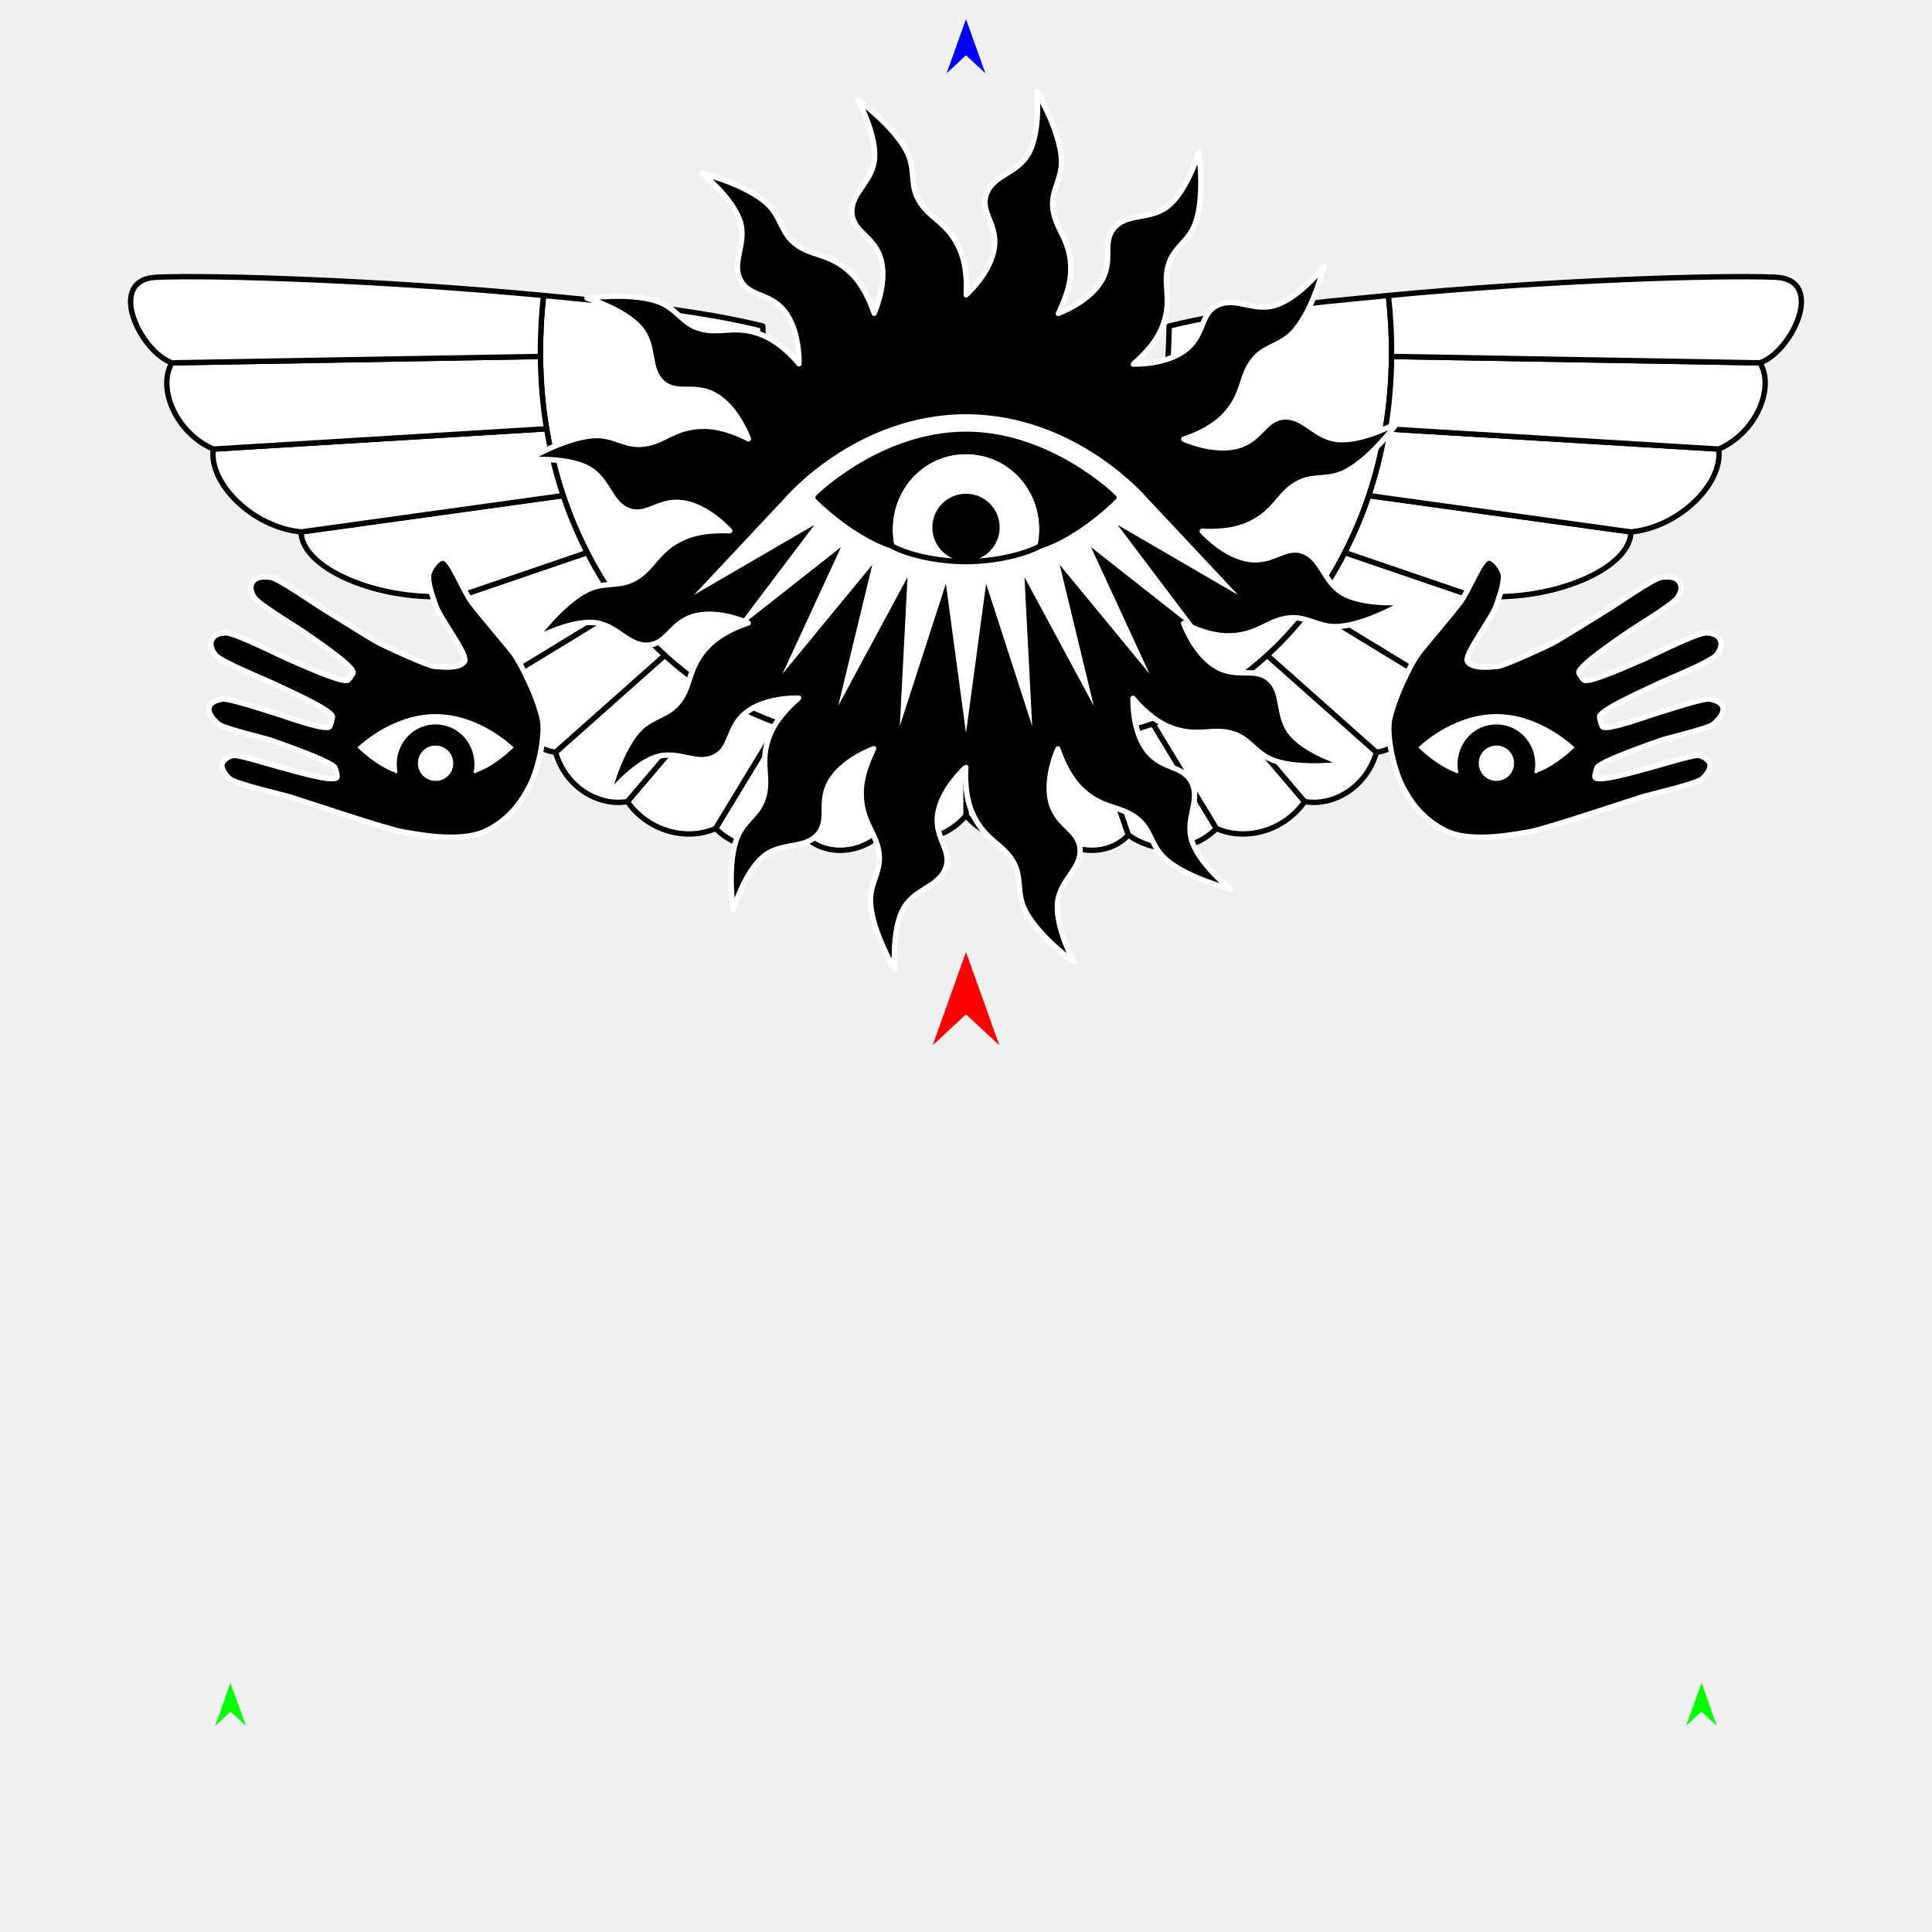
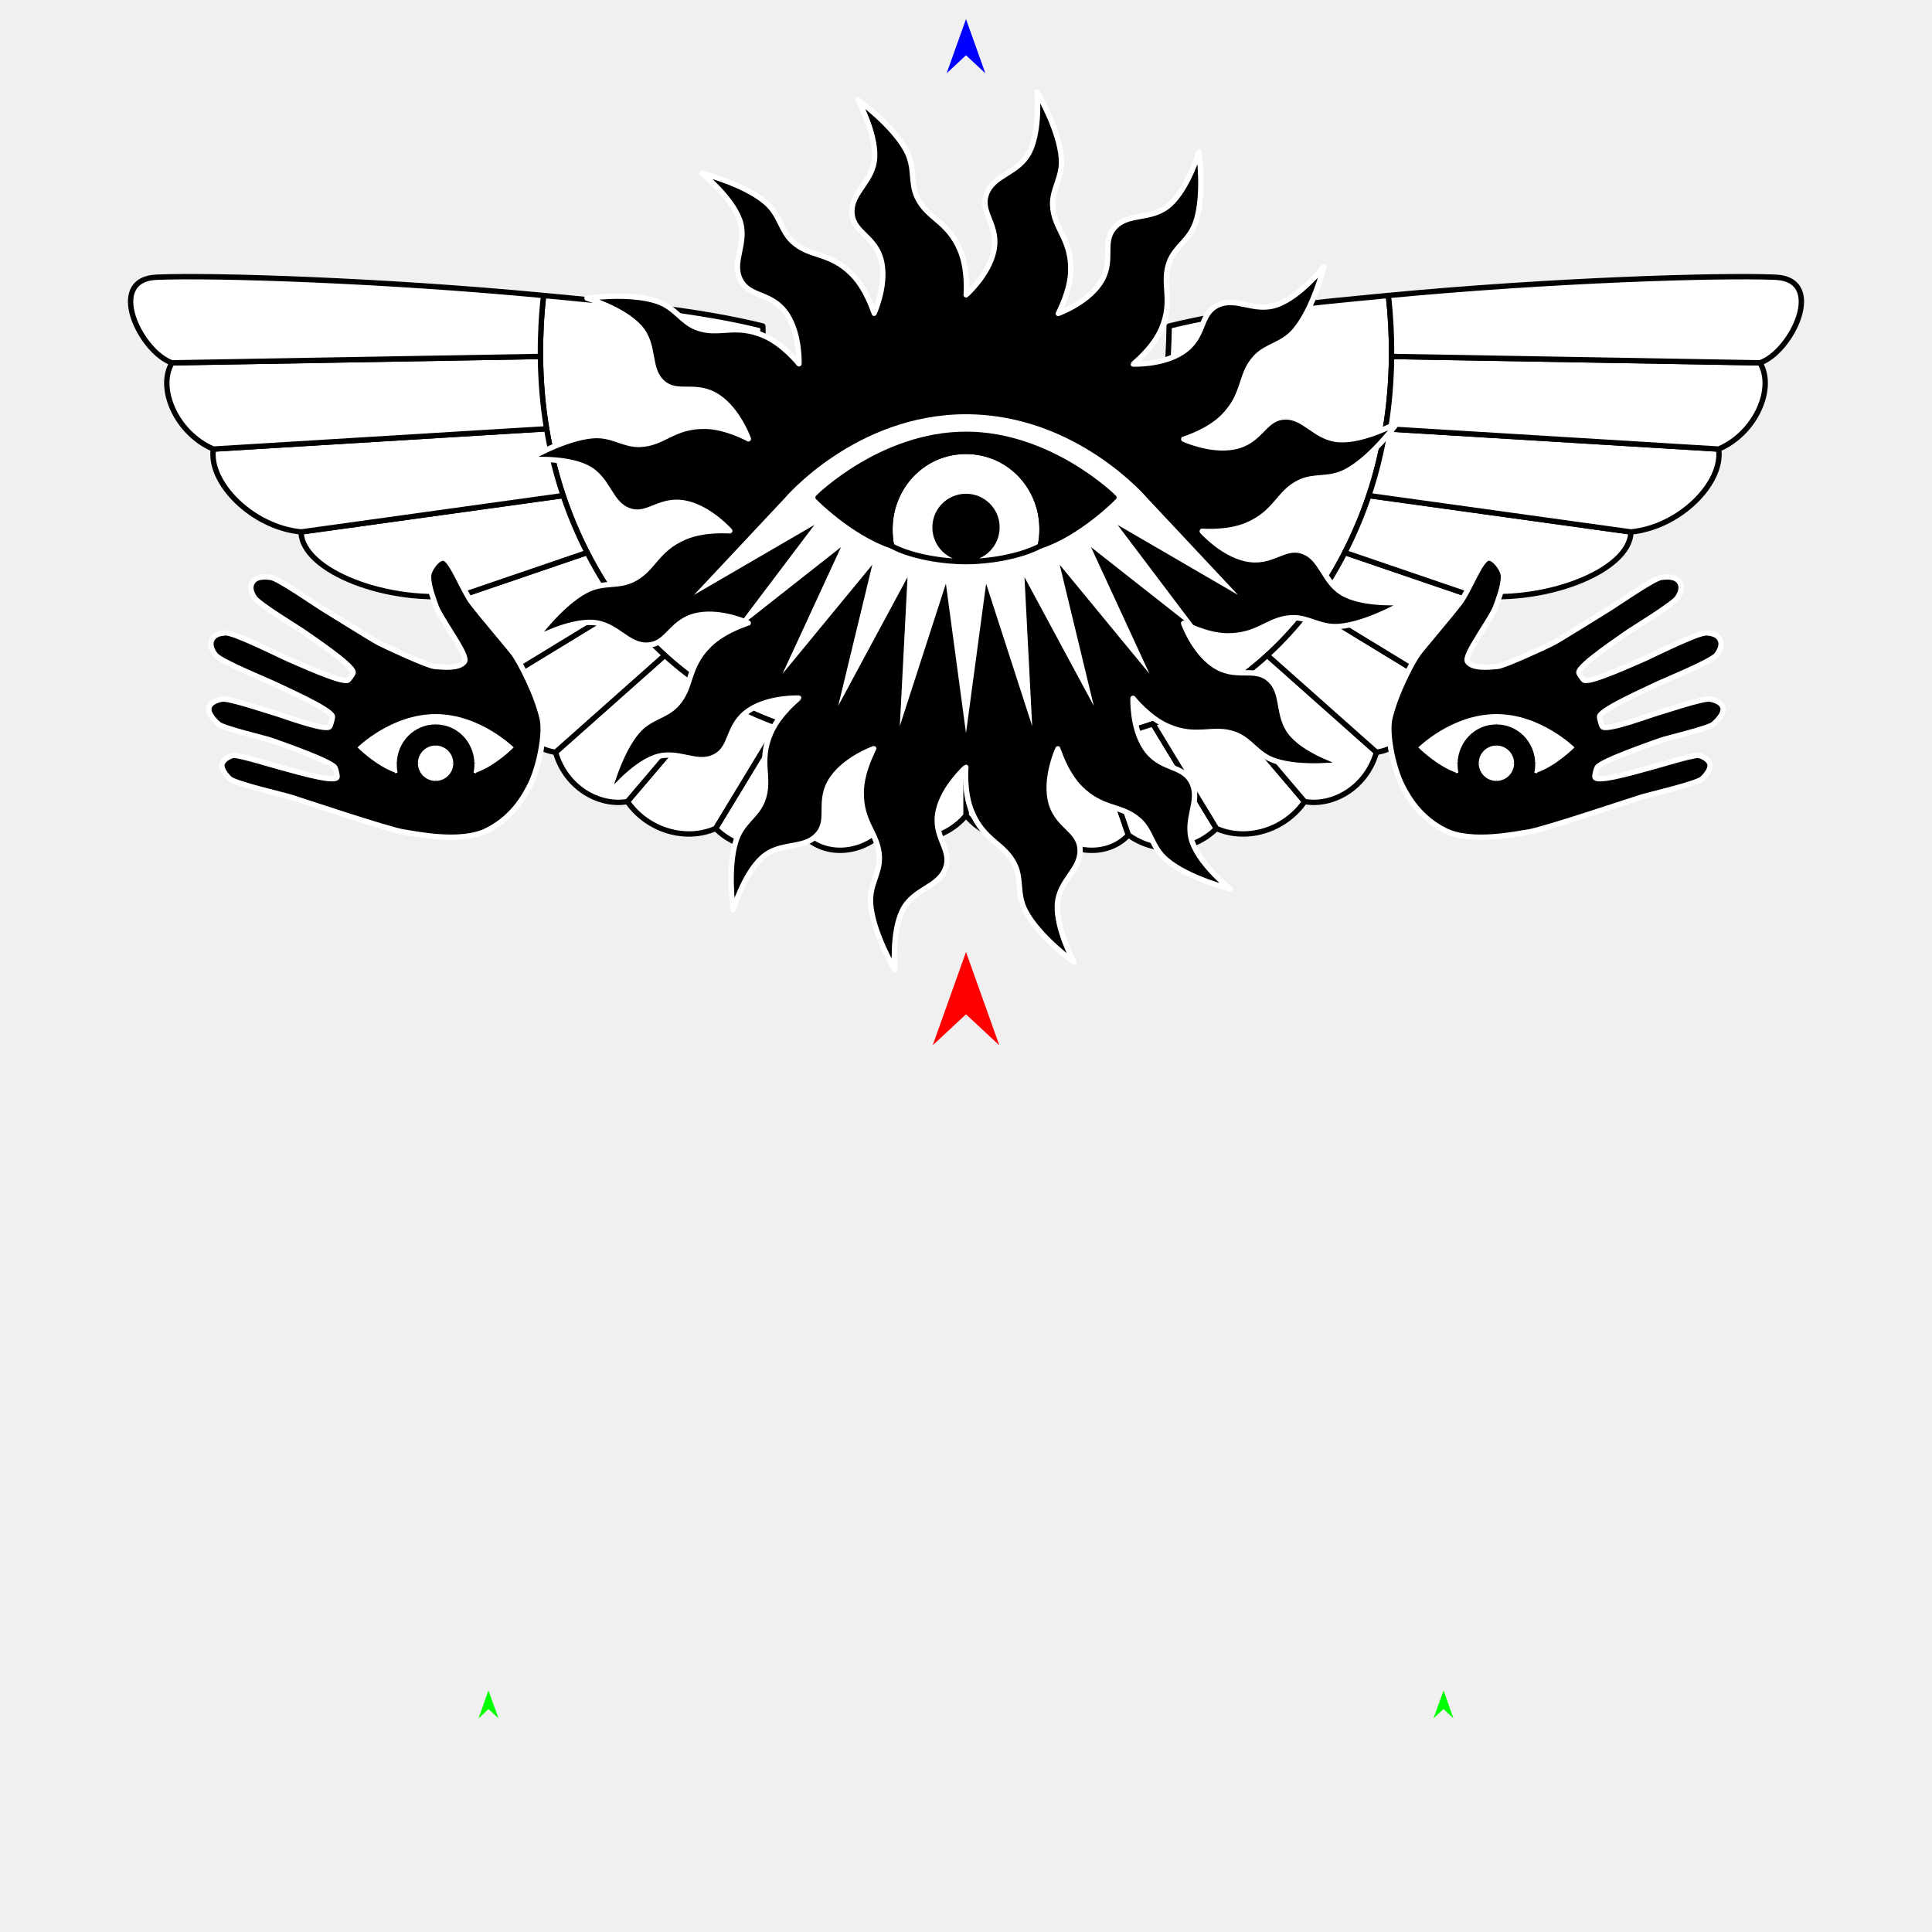
<svg xmlns="http://www.w3.org/2000/svg" version="1.1" id="Frame_0" width="720px" height="720px">
  <g id="angel">
    <g id="angel_lovers_2">
      <path id="S12" fill="#ffffff" fill-rule="evenodd" stroke="#000000" stroke-width="2" stroke-linecap="round" stroke-linejoin="round" d="M 517.420 110.118 C 487.939 112.914 459.335 115.620 435.717 121.510 C 434.900 177.939 416.433 234.536 360.000 234.065 C 360.000 234.069 360.000 275.681 360.000 275.685 C 360.002 275.685 376.110 277.321 383.996 277.300 C 392.212 277.279 400.320 276.593 408.138 275.267 C 415.537 274.013 422.758 272.145 429.659 269.733 C 437.591 266.961 445.272 263.330 452.409 259.016 C 459.721 254.598 466.253 249.694 472.267 244.207 C 478.147 238.843 483.605 232.812 488.512 226.282 C 493.212 220.029 497.475 213.174 501.179 205.916 C 504.740 198.940 507.671 191.958 510.123 184.691 C 512.677 177.129 514.812 168.599 516.295 159.795 C 517.685 151.550 518.502 142.291 518.591 132.842 C 518.661 125.370 518.276 117.782 517.420 110.118 Z" />
      <path fill="none" stroke="#ffffff" stroke-width="1" stroke-linecap="butt" stroke-linejoin="round" d="M 360.000 275.685 C 360.002 275.685 376.110 277.321 383.996 277.300 " />
      <path id="S13" fill="#ffffff" fill-rule="evenodd" stroke="#000000" stroke-width="2" stroke-linecap="round" stroke-linejoin="round" d="M 383.996 277.300 C 385.988 287.861 387.979 298.422 389.971 308.982 C 381.120 315.863 367.289 312.814 360.000 303.883 C 360.000 303.883 360.000 275.688 360.000 275.685 C 360.002 275.685 376.110 277.321 383.996 277.300 Z" />
      <path fill="none" stroke="#ffffff" stroke-width="1" stroke-linecap="butt" stroke-linejoin="round" d="M 383.996 277.300 C 385.988 287.861 387.979 298.422 389.971 308.982 " />
      <path fill="none" stroke="#ffffff" stroke-width="1" stroke-linecap="butt" stroke-linejoin="round" d="M 408.138 275.267 C 400.320 276.593 392.212 277.279 383.996 277.300 " />
      <path id="S14" fill="#ffffff" fill-rule="evenodd" stroke="#000000" stroke-width="2" stroke-linecap="round" stroke-linejoin="round" d="M 383.996 277.300 C 385.988 287.861 387.979 298.422 389.971 308.982 C 397.714 318.233 412.434 319.871 420.526 311.178 C 416.397 299.208 412.268 287.238 408.138 275.267 C 400.320 276.593 392.212 277.279 383.996 277.300 Z" />
      <path fill="none" stroke="#ffffff" stroke-width="1" stroke-linecap="butt" stroke-linejoin="round" d="M 408.138 275.267 C 412.268 287.238 416.397 299.208 420.526 311.178 " />
      <path fill="none" stroke="#ffffff" stroke-width="1" stroke-linecap="butt" stroke-linejoin="round" d="M 429.659 269.733 C 422.758 272.145 415.537 274.013 408.138 275.267 " />
      <path id="S15" fill="#ffffff" fill-rule="evenodd" stroke="#000000" stroke-width="2" stroke-linecap="round" stroke-linejoin="round" d="M 408.138 275.267 C 412.268 287.238 416.397 299.208 420.526 311.178 C 431.039 318.702 444.758 317.368 453.327 308.757 C 445.438 295.749 437.548 282.741 429.659 269.733 C 422.758 272.145 415.537 274.013 408.138 275.267 Z" />
      <path fill="none" stroke="#ffffff" stroke-width="1" stroke-linecap="butt" stroke-linejoin="round" d="M 429.659 269.733 C 437.548 282.741 445.438 295.749 453.327 308.757 " />
      <path fill="none" stroke="#ffffff" stroke-width="1" stroke-linecap="butt" stroke-linejoin="round" d="M 452.409 259.016 C 445.272 263.330 437.591 266.961 429.659 269.733 " />
      <path id="S16" fill="#ffffff" fill-rule="evenodd" stroke="#000000" stroke-width="2" stroke-linecap="round" stroke-linejoin="round" d="M 429.659 269.733 C 437.548 282.741 445.438 295.749 453.327 308.757 C 464.341 313.613 478.590 309.633 486.186 298.727 C 474.927 285.490 463.668 272.253 452.409 259.016 C 445.272 263.330 437.591 266.961 429.659 269.733 Z" />
      <path fill="none" stroke="#ffffff" stroke-width="1" stroke-linecap="butt" stroke-linejoin="round" d="M 452.409 259.016 C 463.668 272.253 474.927 285.490 486.186 298.727 " />
      <path fill="none" stroke="#ffffff" stroke-width="1" stroke-linecap="butt" stroke-linejoin="round" d="M 472.267 244.207 C 466.253 249.694 459.721 254.598 452.409 259.016 " />
      <path id="S17" fill="#ffffff" fill-rule="evenodd" stroke="#000000" stroke-width="2" stroke-linecap="round" stroke-linejoin="round" d="M 452.409 259.016 C 463.668 272.253 474.927 285.490 486.186 298.727 C 496.588 300.571 509.115 293.726 512.965 280.350 C 499.399 268.302 485.833 256.255 472.267 244.207 C 466.253 249.694 459.721 254.598 452.409 259.016 Z" />
      <path fill="none" stroke="#ffffff" stroke-width="1" stroke-linecap="butt" stroke-linejoin="round" d="M 472.267 244.207 C 485.833 256.255 499.399 268.302 512.965 280.350 " />
      <path fill="none" stroke="#ffffff" stroke-width="1" stroke-linecap="butt" stroke-linejoin="round" d="M 488.512 226.282 C 483.605 232.812 478.147 238.843 472.267 244.207 " />
      <path id="S18" fill="#ffffff" fill-rule="evenodd" stroke="#000000" stroke-width="2" stroke-linecap="round" stroke-linejoin="round" d="M 472.267 244.207 C 485.833 256.255 499.399 268.302 512.965 280.350 C 523.950 278.861 534.323 266.057 532.797 253.292 C 518.035 244.289 503.274 235.285 488.512 226.282 C 483.605 232.812 478.147 238.843 472.267 244.207 Z" />
      <path fill="none" stroke="#ffffff" stroke-width="1" stroke-linecap="butt" stroke-linejoin="round" d="M 488.512 226.282 C 503.274 235.285 518.035 244.289 532.797 253.292 " />
      <path fill="none" stroke="#ffffff" stroke-width="1" stroke-linecap="butt" stroke-linejoin="round" d="M 501.179 205.916 C 497.475 213.174 493.212 220.029 488.512 226.282 " />
      <path id="S19" fill="#ffffff" fill-rule="evenodd" stroke="#000000" stroke-width="2" stroke-linecap="round" stroke-linejoin="round" d="M 488.512 226.282 C 503.274 235.285 518.035 244.289 532.797 253.292 C 543.547 247.640 550.689 233.368 547.295 221.661 C 531.923 216.413 516.551 211.164 501.179 205.916 C 497.475 213.174 493.212 220.029 488.512 226.282 Z" />
      <path fill="none" stroke="#ffffff" stroke-width="1" stroke-linecap="butt" stroke-linejoin="round" d="M 501.179 205.916 C 516.551 211.164 531.923 216.413 547.295 221.661 " />
      <path fill="none" stroke="#ffffff" stroke-width="1" stroke-linecap="butt" stroke-linejoin="round" d="M 510.123 184.691 C 507.671 191.958 504.740 198.940 501.179 205.916 " />
      <path id="S20" fill="#ffffff" fill-rule="evenodd" stroke="#000000" stroke-width="2" stroke-linecap="round" stroke-linejoin="round" d="M 501.179 205.916 C 516.551 211.164 531.923 216.413 547.295 221.661 C 574.907 225.542 607.627 212.884 607.782 198.238 C 575.229 193.722 542.676 189.207 510.123 184.691 C 507.671 191.958 504.740 198.940 501.179 205.916 Z" />
      <path fill="none" stroke="#ffffff" stroke-width="1" stroke-linecap="butt" stroke-linejoin="round" d="M 510.123 184.691 C 542.676 189.207 575.229 193.722 607.782 198.238 " />
      <path fill="none" stroke="#ffffff" stroke-width="1" stroke-linecap="butt" stroke-linejoin="round" d="M 516.295 159.795 C 514.812 168.599 512.677 177.129 510.123 184.691 " />
      <path id="S21" fill="#ffffff" fill-rule="evenodd" stroke="#000000" stroke-width="2" stroke-linecap="round" stroke-linejoin="round" d="M 510.123 184.691 C 542.676 189.207 575.229 193.722 607.782 198.238 C 626.070 196.462 642.342 179.888 640.484 167.359 C 599.087 164.837 557.691 162.316 516.295 159.795 C 514.812 168.599 512.677 177.129 510.123 184.691 Z" />
      <path fill="none" stroke="#ffffff" stroke-width="1" stroke-linecap="butt" stroke-linejoin="round" d="M 516.295 159.795 C 557.691 162.316 599.087 164.837 640.484 167.359 " />
      <path fill="none" stroke="#ffffff" stroke-width="1" stroke-linecap="butt" stroke-linejoin="round" d="M 518.591 132.842 C 518.502 142.291 517.685 151.550 516.295 159.795 " />
      <path id="S22" fill="#ffffff" fill-rule="evenodd" stroke="#000000" stroke-width="2" stroke-linecap="round" stroke-linejoin="round" d="M 516.295 159.795 C 557.691 162.316 599.087 164.837 640.484 167.359 C 654.436 161.384 661.524 144.548 655.904 135.219 C 610.133 134.427 564.362 133.634 518.591 132.842 C 518.502 142.291 517.685 151.550 516.295 159.795 Z" />
      <path fill="none" stroke="#ffffff" stroke-width="1" stroke-linecap="butt" stroke-linejoin="round" d="M 518.591 132.842 C 564.362 133.634 610.133 134.427 655.904 135.219 " />
      <path fill="none" stroke="#ffffff" stroke-width="1" stroke-linecap="butt" stroke-linejoin="round" d="M 517.420 110.118 C 518.276 117.782 518.661 125.370 518.591 132.842 " />
      <path id="S23" fill="#ffffff" fill-rule="evenodd" stroke="#000000" stroke-width="2" stroke-linecap="round" stroke-linejoin="round" d="M 518.591 132.842 C 564.362 133.634 610.133 134.427 655.904 135.219 C 667.759 131.097 680.713 104.113 661.612 103.310 C 640.277 102.415 577.434 104.427 517.420 110.118 C 518.276 117.782 518.661 125.370 518.591 132.842 Z" />
      <path id="S12_2" fill="#ffffff" fill-rule="evenodd" stroke="#000000" stroke-width="2" stroke-linecap="round" stroke-linejoin="round" d="M 202.580 110.118 C 232.061 112.914 260.665 115.620 284.283 121.510 C 285.100 177.939 303.567 234.536 360.000 234.065 C 360.000 234.069 360.000 255.242 360.000 275.685 C 351.821 276.797 343.890 277.321 336.004 277.300 C 327.788 277.279 319.680 276.593 311.862 275.267 C 304.463 274.013 297.242 272.145 290.341 269.733 C 282.409 266.961 274.728 263.330 267.591 259.016 C 260.279 254.598 253.747 249.694 247.733 244.207 C 241.853 238.843 236.395 232.812 231.488 226.282 C 226.788 220.029 222.525 213.174 218.821 205.916 C 215.260 198.940 212.329 191.958 209.877 184.691 C 207.323 177.129 205.188 168.599 203.705 159.795 C 202.315 151.550 201.498 142.291 201.409 132.842 C 201.339 125.370 201.724 117.782 202.580 110.118 Z" />
      <path fill="none" stroke="#ffffff" stroke-width="1" stroke-linecap="butt" stroke-linejoin="round" d="M 360.000 275.685 C 351.821 276.797 343.890 277.321 336.004 277.300 " />
      <path id="S13_2" fill="#ffffff" fill-rule="evenodd" stroke="#000000" stroke-width="2" stroke-linecap="round" stroke-linejoin="round" d="M 336.004 277.300 C 334.012 287.861 332.021 298.422 330.029 308.982 C 338.880 315.863 352.711 312.814 360.000 303.883 C 360.000 303.883 360.000 290.017 360.000 275.685 C 351.821 276.797 343.890 277.321 336.004 277.300 Z" />
      <path fill="none" stroke="#ffffff" stroke-width="1" stroke-linecap="butt" stroke-linejoin="round" d="M 336.004 277.300 C 334.012 287.861 332.021 298.422 330.029 308.982 " />
      <path fill="none" stroke="#ffffff" stroke-width="1" stroke-linecap="butt" stroke-linejoin="round" d="M 311.862 275.267 C 319.680 276.593 327.788 277.279 336.004 277.300 " />
      <path id="S14_2" fill="#ffffff" fill-rule="evenodd" stroke="#000000" stroke-width="2" stroke-linecap="round" stroke-linejoin="round" d="M 336.004 277.300 C 334.012 287.861 332.021 298.422 330.029 308.982 C 322.286 318.233 307.566 319.871 299.474 311.178 C 303.603 299.208 307.732 287.238 311.862 275.267 C 319.680 276.593 327.788 277.279 336.004 277.300 Z" />
      <path fill="none" stroke="#ffffff" stroke-width="1" stroke-linecap="butt" stroke-linejoin="round" d="M 311.862 275.267 C 307.732 287.238 303.603 299.208 299.474 311.178 " />
      <path fill="none" stroke="#ffffff" stroke-width="1" stroke-linecap="butt" stroke-linejoin="round" d="M 290.341 269.733 C 297.242 272.145 304.463 274.013 311.862 275.267 " />
      <path id="S15_2" fill="#ffffff" fill-rule="evenodd" stroke="#000000" stroke-width="2" stroke-linecap="round" stroke-linejoin="round" d="M 311.862 275.267 C 307.732 287.238 303.603 299.208 299.474 311.178 C 288.961 318.702 275.242 317.368 266.673 308.757 C 274.563 295.749 282.452 282.741 290.341 269.733 C 297.242 272.145 304.463 274.013 311.862 275.267 Z" />
      <path fill="none" stroke="#ffffff" stroke-width="1" stroke-linecap="butt" stroke-linejoin="round" d="M 290.341 269.733 C 282.452 282.741 274.563 295.749 266.673 308.757 " />
      <path fill="none" stroke="#ffffff" stroke-width="1" stroke-linecap="butt" stroke-linejoin="round" d="M 267.591 259.016 C 274.728 263.330 282.409 266.961 290.341 269.733 " />
      <path id="S16_2" fill="#ffffff" fill-rule="evenodd" stroke="#000000" stroke-width="2" stroke-linecap="round" stroke-linejoin="round" d="M 290.341 269.733 C 282.452 282.741 274.563 295.749 266.673 308.757 C 255.659 313.613 241.410 309.633 233.814 298.727 C 245.073 285.490 256.332 272.253 267.591 259.016 C 274.728 263.330 282.409 266.961 290.341 269.733 Z" />
      <path fill="none" stroke="#ffffff" stroke-width="1" stroke-linecap="butt" stroke-linejoin="round" d="M 267.591 259.016 C 256.332 272.253 245.073 285.490 233.814 298.727 " />
      <path fill="none" stroke="#ffffff" stroke-width="1" stroke-linecap="butt" stroke-linejoin="round" d="M 247.733 244.207 C 253.747 249.694 260.279 254.598 267.591 259.016 " />
      <path id="S17_2" fill="#ffffff" fill-rule="evenodd" stroke="#000000" stroke-width="2" stroke-linecap="round" stroke-linejoin="round" d="M 267.591 259.016 C 256.332 272.253 245.073 285.490 233.814 298.727 C 223.412 300.571 210.885 293.726 207.035 280.350 C 220.601 268.302 234.167 256.255 247.733 244.207 C 253.747 249.694 260.279 254.598 267.591 259.016 Z" />
      <path fill="none" stroke="#ffffff" stroke-width="1" stroke-linecap="butt" stroke-linejoin="round" d="M 247.733 244.207 C 234.167 256.255 220.601 268.302 207.035 280.350 " />
      <path fill="none" stroke="#ffffff" stroke-width="1" stroke-linecap="butt" stroke-linejoin="round" d="M 231.488 226.282 C 236.395 232.812 241.853 238.843 247.733 244.207 " />
      <path id="S18_2" fill="#ffffff" fill-rule="evenodd" stroke="#000000" stroke-width="2" stroke-linecap="round" stroke-linejoin="round" d="M 247.733 244.207 C 234.167 256.255 220.601 268.302 207.035 280.350 C 196.050 278.861 185.677 266.057 187.203 253.292 C 201.965 244.289 216.726 235.285 231.488 226.282 C 236.395 232.812 241.853 238.843 247.733 244.207 Z" />
      <path fill="none" stroke="#ffffff" stroke-width="1" stroke-linecap="butt" stroke-linejoin="round" d="M 231.488 226.282 C 216.726 235.285 201.965 244.289 187.203 253.292 " />
      <path fill="none" stroke="#ffffff" stroke-width="1" stroke-linecap="butt" stroke-linejoin="round" d="M 218.821 205.916 C 222.525 213.174 226.788 220.029 231.488 226.282 " />
      <path id="S19_2" fill="#ffffff" fill-rule="evenodd" stroke="#000000" stroke-width="2" stroke-linecap="round" stroke-linejoin="round" d="M 231.488 226.282 C 216.726 235.285 201.965 244.289 187.203 253.292 C 176.453 247.640 169.311 233.368 172.705 221.661 C 188.077 216.413 203.449 211.164 218.821 205.916 C 222.525 213.174 226.788 220.029 231.488 226.282 Z" />
      <path fill="none" stroke="#ffffff" stroke-width="1" stroke-linecap="butt" stroke-linejoin="round" d="M 218.821 205.916 C 203.449 211.164 188.077 216.413 172.705 221.661 " />
      <path fill="none" stroke="#ffffff" stroke-width="1" stroke-linecap="butt" stroke-linejoin="round" d="M 209.877 184.691 C 212.329 191.958 215.260 198.940 218.821 205.916 " />
      <path id="S20_2" fill="#ffffff" fill-rule="evenodd" stroke="#000000" stroke-width="2" stroke-linecap="round" stroke-linejoin="round" d="M 218.821 205.916 C 203.449 211.164 188.077 216.413 172.705 221.661 C 145.093 225.542 112.373 212.884 112.218 198.238 C 144.771 193.722 177.324 189.207 209.877 184.691 C 212.329 191.958 215.260 198.940 218.821 205.916 Z" />
      <path fill="none" stroke="#ffffff" stroke-width="1" stroke-linecap="butt" stroke-linejoin="round" d="M 209.877 184.691 C 177.324 189.207 144.771 193.722 112.218 198.238 " />
      <path fill="none" stroke="#ffffff" stroke-width="1" stroke-linecap="butt" stroke-linejoin="round" d="M 203.705 159.795 C 205.188 168.599 207.323 177.129 209.877 184.691 " />
      <path id="S21_2" fill="#ffffff" fill-rule="evenodd" stroke="#000000" stroke-width="2" stroke-linecap="round" stroke-linejoin="round" d="M 209.877 184.691 C 177.324 189.207 144.771 193.722 112.218 198.238 C 93.930 196.462 77.658 179.888 79.516 167.359 C 120.913 164.837 162.309 162.316 203.705 159.795 C 205.188 168.599 207.323 177.129 209.877 184.691 Z" />
      <path fill="none" stroke="#ffffff" stroke-width="1" stroke-linecap="butt" stroke-linejoin="round" d="M 203.705 159.795 C 162.309 162.316 120.913 164.837 79.516 167.359 " />
      <path fill="none" stroke="#ffffff" stroke-width="1" stroke-linecap="butt" stroke-linejoin="round" d="M 201.409 132.842 C 201.498 142.291 202.315 151.550 203.705 159.795 " />
      <path id="S22_2" fill="#ffffff" fill-rule="evenodd" stroke="#000000" stroke-width="2" stroke-linecap="round" stroke-linejoin="round" d="M 203.705 159.795 C 162.309 162.316 120.913 164.837 79.516 167.359 C 65.564 161.384 58.476 144.548 64.096 135.219 C 109.867 134.427 155.638 133.634 201.409 132.842 C 201.498 142.291 202.315 151.550 203.705 159.795 Z" />
      <path fill="none" stroke="#ffffff" stroke-width="1" stroke-linecap="butt" stroke-linejoin="round" d="M 201.409 132.842 C 155.638 133.634 109.867 134.427 64.096 135.219 " />
      <path fill="none" stroke="#ffffff" stroke-width="1" stroke-linecap="butt" stroke-linejoin="round" d="M 202.580 110.118 C 201.724 117.782 201.339 125.370 201.409 132.842 " />
      <path id="S23_2" fill="#ffffff" fill-rule="evenodd" stroke="#000000" stroke-width="2" stroke-linecap="round" stroke-linejoin="round" d="M 201.409 132.842 C 155.638 133.634 109.867 134.427 64.096 135.219 C 52.241 131.097 39.287 104.113 58.388 103.310 C 79.723 102.415 142.566 104.427 202.580 110.118 C 201.724 117.782 201.339 125.370 201.409 132.842 Z" />
      <path fill="#000000" fill-rule="evenodd" stroke="#ffffff" stroke-width="2" stroke-linecap="round" stroke-linejoin="round" d="M 522.427 292.517 C 519.070 285.762 516.635 273.346 517.928 267.763 C 520.134 258.238 526.469 246.395 528.504 243.639 C 530.255 241.270 540.712 229.040 544.007 224.693 C 547.650 219.886 551.544 208.740 554.514 208.014 C 556.727 207.474 560.269 212.139 560.293 214.804 C 560.328 218.792 558.122 223.994 557.765 225.236 C 556.362 230.118 545.256 244.205 546.912 246.560 C 548.823 249.277 554.712 248.633 557.982 248.369 C 560.670 248.153 576.236 240.906 578.637 239.679 C 581.351 238.293 598.270 227.682 600.254 226.482 C 601.975 225.440 616.467 215.402 619.101 215.167 C 619.962 215.090 624.423 214.258 626.014 217.113 C 627.364 219.536 625.545 222.047 625.225 222.637 C 623.901 225.071 608.044 234.569 606.366 235.844 C 604.669 237.133 588.397 247.827 588.389 250.628 C 588.388 251.046 589.988 253.314 590.370 253.487 C 592.867 254.618 609.917 246.677 611.864 245.929 C 614.100 245.071 632.877 235.505 636.005 235.852 C 636.705 235.930 640.078 235.929 641.154 238.636 C 642.097 241.008 640.129 243.520 639.733 244.068 C 637.931 246.558 618.870 254.252 616.799 255.341 C 614.879 256.351 596.924 264.193 596.129 266.931 C 595.992 267.403 596.843 270.570 597.234 270.871 C 599.226 272.403 615.640 266.253 617.492 265.776 C 619.308 265.307 634.901 259.991 637.303 260.544 C 637.993 260.703 641.682 261.300 642.135 263.911 C 642.559 266.359 639.130 269.374 638.481 269.917 C 636.612 271.484 620.838 275.216 619.093 275.849 C 616.859 276.661 596.990 283.462 595.195 286.021 C 594.935 286.391 594.169 289.317 594.411 289.699 C 595.792 291.887 613.655 286.322 615.579 285.906 C 617.186 285.558 630.590 281.337 632.995 281.507 C 633.651 281.553 636.865 282.698 637.280 284.895 C 637.672 286.976 634.919 289.742 634.375 290.229 C 632.295 292.092 614.185 296.303 612.152 296.922 C 608.251 298.111 574.894 309.343 569.582 310.067 C 565.888 310.571 548.547 314.489 538.594 309.536 C 529.341 304.931 524.876 297.444 522.427 292.517 Z" />
      <path fill="#000000" fill-rule="evenodd" stroke="#ffffff" stroke-width="2" stroke-linecap="round" stroke-linejoin="round" d="M 197.573 292.517 C 200.930 285.762 203.365 273.346 202.072 267.763 C 199.866 258.238 193.532 246.395 191.496 243.639 C 189.745 241.270 179.288 229.039 175.993 224.693 C 172.349 219.886 168.456 208.739 165.485 208.014 C 163.273 207.474 159.731 212.139 159.707 214.803 C 159.672 218.792 161.878 223.994 162.235 225.236 C 163.638 230.118 174.744 244.205 173.088 246.560 C 171.177 249.277 165.288 248.632 162.018 248.369 C 159.330 248.153 143.764 240.906 141.363 239.679 C 138.649 238.293 121.730 227.682 119.746 226.482 C 118.025 225.440 103.533 215.402 100.899 215.167 C 100.038 215.090 95.577 214.258 93.986 217.113 C 92.636 219.536 94.455 222.047 94.775 222.637 C 96.099 225.070 111.956 234.569 113.634 235.844 C 115.331 237.132 131.603 247.827 131.611 250.627 C 131.612 251.046 130.012 253.314 129.630 253.487 C 127.133 254.618 110.083 246.676 108.135 245.929 C 105.900 245.071 87.123 235.505 83.995 235.852 C 83.295 235.930 79.922 235.929 78.846 238.636 C 77.903 241.008 79.871 243.521 80.267 244.068 C 82.069 246.559 101.130 254.252 103.201 255.341 C 105.121 256.351 123.076 264.193 123.871 266.931 C 124.008 267.404 123.157 270.570 122.766 270.871 C 120.774 272.403 104.360 266.253 102.508 265.776 C 100.692 265.307 85.099 259.991 82.697 260.545 C 82.007 260.704 78.318 261.300 77.865 263.911 C 77.441 266.359 80.870 269.374 81.518 269.917 C 83.388 271.484 99.162 275.216 100.907 275.849 C 103.141 276.661 123.010 283.462 124.805 286.021 C 125.065 286.391 125.831 289.317 125.589 289.700 C 124.208 291.888 106.345 286.322 104.421 285.906 C 102.814 285.558 89.410 281.337 87.005 281.507 C 86.349 281.553 83.135 282.698 82.720 284.895 C 82.327 286.976 85.081 289.742 85.625 290.230 C 87.705 292.093 105.815 296.303 107.847 296.922 C 111.749 298.111 145.106 309.343 150.418 310.067 C 154.112 310.570 171.453 314.488 181.406 309.535 C 190.659 304.931 195.124 297.444 197.573 292.517 Z" />
      <path id="S36" fill="#000000" fill-rule="evenodd" stroke="#ffffff" stroke-width="2" stroke-linejoin="round" d="M 359.935 285.952 C 359.935 285.953 359.103 295.199 362.148 302.496 C 366.791 313.623 374.322 314.217 378.173 322.272 C 380.862 327.896 378.791 333.131 382.179 339.587 C 387.193 349.144 400.307 358.649 400.309 358.650 C 400.308 358.648 393.610 346.380 394.053 337.241 C 394.503 327.969 403.142 324.155 402.491 316.244 C 401.870 308.707 393.299 307.799 391.373 297.769 C 389.684 288.970 394.253 279.075 394.253 279.074 C 394.254 279.075 396.886 287.983 402.435 293.606 C 410.853 302.137 418.078 299.784 424.609 305.794 C 429.192 310.012 429.137 315.688 434.669 320.429 C 442.813 327.411 458.463 331.272 458.465 331.273 C 458.464 331.271 447.513 322.559 444.381 313.954 C 441.223 305.277 447.665 298.464 444.047 291.446 C 440.578 284.716 432.315 287.140 426.704 278.592 C 421.799 271.118 422.247 260.253 422.247 260.252 C 422.248 260.253 428.000 267.546 435.242 270.695 C 446.219 275.468 452.039 270.584 460.330 273.717 C 466.157 275.919 468.223 281.208 475.125 283.540 C 485.283 286.973 501.234 284.702 501.237 284.702 C 501.235 284.701 487.824 280.709 481.703 273.898 C 475.527 267.024 478.956 258.295 472.977 253.131 C 467.248 248.184 460.490 253.505 452.100 247.667 C 444.750 242.552 441.111 232.288 441.110 232.286 C 441.111 232.287 449.216 236.814 457.111 236.963 C 469.101 237.189 472.636 230.512 481.511 230.206 C 487.731 229.991 491.693 233.996 498.953 233.466 C 509.685 232.683 523.576 224.433 523.579 224.432 C 523.576 224.432 509.643 225.669 501.427 221.618 C 493.068 217.496 492.993 208.040 485.453 205.464 C 478.308 203.023 474.041 210.461 464.099 208.195 C 455.308 206.191 448.040 197.979 448.039 197.978 C 448.040 197.978 457.286 198.809 464.583 195.765 C 475.710 191.122 476.305 183.591 484.359 179.740 C 489.983 177.052 495.219 179.123 501.675 175.735 C 511.231 170.720 520.735 157.606 520.737 157.604 C 520.735 157.605 508.467 164.302 499.328 163.860 C 490.056 163.410 486.241 154.770 478.331 155.422 C 470.794 156.043 469.886 164.614 459.856 166.540 C 451.056 168.229 441.162 163.660 441.160 163.659 C 441.162 163.659 450.070 161.027 455.693 155.479 C 464.224 147.060 461.872 139.835 467.882 133.304 C 472.100 128.721 477.775 128.775 482.516 123.244 C 489.498 115.100 493.358 99.450 493.359 99.448 C 493.358 99.449 484.646 110.400 476.040 113.532 C 467.363 116.690 460.551 110.248 453.533 113.866 C 446.803 117.335 449.227 125.598 440.679 131.208 C 433.204 136.114 422.340 135.665 422.338 135.666 C 422.339 135.665 429.633 129.913 432.782 122.671 C 437.555 111.694 432.672 105.874 435.805 97.583 C 438.006 91.757 443.295 89.690 445.627 82.788 C 449.060 72.630 446.789 56.679 446.789 56.676 C 446.788 56.678 442.797 70.089 435.985 76.209 C 429.111 82.386 420.382 78.957 415.218 84.937 C 410.271 90.665 415.592 97.423 409.754 105.813 C 404.639 113.162 394.375 116.802 394.373 116.803 C 394.373 116.801 398.901 108.697 399.050 100.802 C 399.276 88.812 392.599 85.277 392.293 76.402 C 392.078 70.182 396.083 66.220 395.553 58.960 C 394.770 48.227 386.520 34.336 386.519 34.334 C 386.518 34.336 387.755 48.270 383.704 56.486 C 379.583 64.845 370.127 64.920 367.551 72.461 C 365.110 79.606 372.549 83.872 370.282 93.814 C 368.278 102.605 360.066 109.872 360.065 109.874 C 360.065 109.872 360.897 100.626 357.852 93.330 C 353.209 82.203 345.678 81.609 341.827 73.554 C 339.138 67.930 341.209 62.694 337.822 56.238 C 332.807 46.682 319.693 37.178 319.691 37.176 C 319.692 37.178 326.390 49.446 325.947 58.585 C 325.498 67.857 316.858 71.671 317.509 79.582 C 318.130 87.119 326.701 88.027 328.627 98.057 C 330.316 106.856 325.747 116.751 325.747 116.753 C 325.746 116.751 323.114 107.843 317.565 102.220 C 309.147 93.689 301.922 96.041 295.391 90.031 C 290.808 85.814 290.862 80.138 285.331 75.397 C 277.186 68.415 261.537 64.554 261.535 64.553 C 261.536 64.555 272.487 73.267 275.619 81.872 C 278.777 90.549 272.335 97.362 275.953 104.380 C 279.422 111.110 287.685 108.686 293.296 117.234 C 298.202 124.708 297.753 135.573 297.753 135.574 C 297.752 135.573 292.000 128.280 284.758 125.131 C 273.781 120.359 267.961 125.242 259.670 122.108 C 253.844 119.907 251.777 114.618 244.876 112.285 C 234.717 108.853 218.766 111.123 218.763 111.123 C 218.765 111.124 232.176 115.116 238.297 121.928 C 244.473 128.802 241.044 137.531 247.023 142.695 C 252.752 147.643 259.510 142.321 267.900 148.159 C 275.250 153.274 278.889 163.538 278.890 163.540 C 278.889 163.539 270.784 159.012 262.890 158.863 C 250.899 158.637 247.364 165.314 238.489 165.620 C 232.269 165.835 228.307 161.830 221.047 162.360 C 210.315 163.143 196.424 171.393 196.421 171.394 C 196.424 171.395 210.357 170.157 218.573 174.208 C 226.932 178.330 227.007 187.786 234.547 190.362 C 241.692 192.803 245.959 185.364 255.901 187.631 C 264.692 189.635 271.960 197.847 271.961 197.848 C 271.960 197.849 262.714 197.016 255.417 200.061 C 244.290 204.704 243.696 212.236 235.641 216.086 C 230.017 218.775 224.781 216.703 218.325 220.091 C 208.769 225.105 199.265 238.220 199.263 238.222 C 199.265 238.221 211.533 231.524 220.672 231.966 C 229.944 232.416 233.759 241.056 241.669 240.404 C 249.207 239.783 250.114 231.212 260.144 229.286 C 268.944 227.597 278.838 232.166 278.840 232.167 C 278.839 232.167 269.930 234.799 264.307 240.347 C 255.775 248.766 258.128 255.991 252.118 262.522 C 247.900 267.105 242.225 267.050 237.484 272.581 C 230.502 280.726 226.642 296.376 226.641 296.378 C 226.642 296.377 235.354 285.426 243.960 282.294 C 252.637 279.135 259.449 285.578 266.467 281.960 C 273.197 278.491 270.773 270.228 279.321 264.617 C 286.796 259.712 297.660 260.160 297.662 260.160 C 297.661 260.161 290.367 265.913 287.218 273.155 C 282.445 284.132 287.328 289.952 284.195 298.242 C 281.994 304.069 276.706 306.136 274.373 313.037 C 270.940 323.196 273.211 339.147 273.211 339.150 C 273.212 339.148 277.203 325.737 284.015 319.616 C 290.889 313.440 299.618 316.869 304.782 310.890 C 309.730 305.161 304.408 298.403 310.246 290.013 C 315.361 282.664 325.625 279.024 325.627 279.023 C 325.627 279.025 321.099 287.129 320.950 295.024 C 320.724 307.014 327.401 310.548 327.707 319.424 C 327.922 325.644 323.917 329.606 324.447 336.866 C 325.230 347.598 333.480 361.489 333.481 361.492 C 333.482 361.490 332.245 347.556 336.296 339.340 C 340.417 330.981 349.873 330.906 352.449 323.366 C 354.890 316.220 347.451 311.954 349.718 302.012 C 351.722 293.221 359.934 285.953 359.935 285.952 Z" />
      <path fill="#ffffff" fill-rule="evenodd" stroke="none" d="M 360.000 273.224 C 360.001 273.219 367.497 217.526 367.498 217.521 C 367.499 217.526 384.667 270.589 384.669 270.595 C 384.669 270.589 381.797 215.099 381.796 215.094 C 381.799 215.098 407.624 263.046 407.627 263.051 C 407.626 263.046 394.925 210.477 394.924 210.472 C 394.927 210.476 428.383 251.104 428.386 251.108 C 428.384 251.104 406.591 203.905 406.589 203.900 C 406.593 203.903 446.458 235.280 446.462 235.283 C 446.459 235.279 416.505 195.624 416.502 195.620 C 416.506 195.622 461.362 221.710 461.367 221.712 C 461.363 221.709 427.594 185.680 427.591 185.676 C 427.595 185.678 401.231 154.376 360.000 154.376 C 318.769 154.376 292.405 185.678 292.409 185.676 C 292.406 185.680 258.637 221.709 258.633 221.712 C 258.638 221.710 303.494 195.622 303.498 195.620 C 303.495 195.624 273.541 235.279 273.538 235.283 C 273.542 235.280 313.407 203.903 313.411 203.900 C 313.408 203.905 291.616 251.104 291.614 251.108 C 291.617 251.104 325.073 210.476 325.076 210.472 C 325.075 210.477 312.374 263.046 312.373 263.051 C 312.376 263.046 338.201 215.098 338.204 215.094 C 338.203 215.099 335.331 270.589 335.331 270.595 C 335.333 270.589 352.501 217.526 352.502 217.521 C 352.503 217.526 359.999 273.219 360.000 273.224 Z" />
      <path fill="#ffffff" fill-rule="evenodd" stroke="#000000" stroke-width="2" stroke-linecap="round" stroke-linejoin="round" d="M 348.461 196.548 C 348.461 202.935 353.613 208.087 360.000 208.087 C 366.387 208.087 371.539 202.935 371.539 196.548 C 371.539 190.161 366.387 185.009 360.000 185.009 C 353.613 185.009 348.461 190.161 348.461 196.548 M 332.244 203.429 C 339.494 207.406 351.366 209.305 360.000 209.304 C 368.381 209.303 379.947 207.508 387.680 203.459 C 388.209 201.268 388.390 198.942 388.338 196.548 C 387.992 180.867 375.685 168.210 360.000 168.210 C 344.315 168.210 332.023 180.867 331.662 196.548 C 331.607 198.945 331.784 201.274 332.244 203.429 Z" />
      <path fill="none" stroke="#000000" stroke-width="1" stroke-linecap="butt" stroke-linejoin="round" d="M 360.000 208.087 C 366.387 208.087 371.539 202.935 371.539 196.548 " />
      <path fill="none" stroke="#000000" stroke-width="1" stroke-linecap="butt" stroke-linejoin="round" d="M 371.539 196.548 C 371.539 190.161 366.387 185.009 360.000 185.009 " />
      <path fill="none" stroke="#000000" stroke-width="1" stroke-linecap="butt" stroke-linejoin="round" d="M 360.000 185.009 C 353.613 185.009 348.461 190.161 348.461 196.548 " />
      <path fill="none" stroke="#000000" stroke-width="1" stroke-linecap="butt" stroke-linejoin="round" d="M 348.461 196.548 C 348.461 202.935 353.613 208.087 360.000 208.087 " />
      <path fill="#000000" fill-rule="evenodd" stroke="none" d="M 360.000 208.087 C 366.387 208.087 371.539 202.935 371.539 196.548 C 371.539 190.161 366.387 185.009 360.000 185.009 C 353.613 185.009 348.461 190.161 348.461 196.548 C 348.461 202.935 353.613 208.087 360.000 208.087 Z" />
      <path fill="none" stroke="#000000" stroke-width="1" stroke-linecap="butt" stroke-linejoin="round" d="M 331.662 196.548 C 331.607 198.945 331.784 201.274 332.244 203.429 " />
      <path fill="none" stroke="#000000" stroke-width="1" stroke-linecap="butt" stroke-linejoin="round" d="M 387.680 203.459 C 388.209 201.268 388.390 198.942 388.338 196.548 " />
      <path fill="none" stroke="#000000" stroke-width="1" stroke-linecap="butt" stroke-linejoin="round" d="M 388.338 196.548 C 387.992 180.867 375.685 168.210 360.000 168.210 " />
      <path fill="none" stroke="#000000" stroke-width="1" stroke-linecap="butt" stroke-linejoin="round" d="M 360.000 168.210 C 344.315 168.210 332.023 180.867 331.662 196.548 " />
      <path fill="#000000" fill-rule="evenodd" stroke="#000000" stroke-width="2" stroke-linecap="round" stroke-linejoin="round" d="M 331.662 196.548 C 331.607 198.945 331.784 201.274 332.244 203.429 C 317.887 198.587 304.879 185.380 304.876 185.379 C 304.881 185.376 328.559 161.858 360.000 161.858 C 391.441 161.858 415.119 185.376 415.124 185.379 C 415.121 185.380 401.855 198.897 387.680 203.459 C 388.209 201.268 388.390 198.942 388.338 196.548 C 387.992 180.867 375.685 168.210 360.000 168.210 C 344.315 168.210 332.023 180.867 331.662 196.548 Z" />
      <path fill="#000000" fill-rule="evenodd" stroke="none" d="M 551.573 284.436 C 551.573 287.808 554.293 290.529 557.666 290.529 C 561.038 290.529 563.759 287.809 563.759 284.436 C 563.759 281.064 561.038 278.343 557.666 278.343 C 554.293 278.343 551.573 281.064 551.573 284.436 M 543.011 288.069 C 546.839 290.169 553.107 291.172 557.666 291.171 C 562.091 291.171 568.198 290.223 572.281 288.086 C 572.560 286.928 572.656 285.700 572.628 284.436 C 572.446 276.156 565.947 269.474 557.666 269.474 C 549.384 269.474 542.894 276.157 542.704 284.436 C 542.674 285.702 542.768 286.932 543.011 288.069 Z" />
      <path fill="none" stroke="#ffffff" stroke-width="1" stroke-linecap="butt" stroke-linejoin="round" d="M 557.666 290.529 C 561.038 290.529 563.759 287.809 563.759 284.436 " />
      <path fill="none" stroke="#ffffff" stroke-width="1" stroke-linecap="butt" stroke-linejoin="round" d="M 563.759 284.436 C 563.759 281.064 561.038 278.343 557.666 278.343 " />
      <path fill="none" stroke="#ffffff" stroke-width="1" stroke-linecap="butt" stroke-linejoin="round" d="M 557.666 278.343 C 554.293 278.343 551.573 281.064 551.573 284.436 " />
      <path fill="none" stroke="#ffffff" stroke-width="1" stroke-linecap="butt" stroke-linejoin="round" d="M 551.573 284.436 C 551.573 287.808 554.293 290.529 557.666 290.529 " />
      <path fill="#ffffff" fill-rule="evenodd" stroke="none" d="M 557.666 290.529 C 561.038 290.529 563.759 287.809 563.759 284.436 C 563.759 281.064 561.038 278.343 557.666 278.343 C 554.293 278.343 551.573 281.064 551.573 284.436 C 551.573 287.808 554.293 290.529 557.666 290.529 Z" />
      <path fill="none" stroke="#ffffff" stroke-width="1" stroke-linecap="butt" stroke-linejoin="round" d="M 542.704 284.436 C 542.674 285.702 542.768 286.932 543.011 288.069 " />
      <path fill="none" stroke="#ffffff" stroke-width="1" stroke-linecap="butt" stroke-linejoin="round" d="M 572.281 288.086 C 572.560 286.928 572.656 285.700 572.628 284.436 " />
      <path fill="none" stroke="#ffffff" stroke-width="1" stroke-linecap="butt" stroke-linejoin="round" d="M 572.628 284.436 C 572.446 276.156 565.947 269.474 557.666 269.474 " />
      <path fill="none" stroke="#ffffff" stroke-width="1" stroke-linecap="butt" stroke-linejoin="round" d="M 557.666 269.474 C 549.384 269.474 542.894 276.157 542.704 284.436 " />
      <path fill="#ffffff" fill-rule="evenodd" stroke="none" d="M 542.704 284.436 C 542.674 285.702 542.768 286.932 543.011 288.069 C 535.430 285.513 528.562 278.540 528.560 278.539 C 528.563 278.537 541.065 266.120 557.666 266.120 C 574.267 266.120 586.768 278.537 586.771 278.539 C 586.770 278.540 579.765 285.677 572.281 288.086 C 572.560 286.928 572.656 285.700 572.628 284.436 C 572.446 276.156 565.947 269.474 557.666 269.474 C 549.384 269.474 542.894 276.157 542.704 284.436 Z" />
      <path fill="#000000" fill-rule="evenodd" stroke="none" d="M 156.241 284.436 C 156.241 287.809 158.962 290.529 162.334 290.529 C 165.707 290.529 168.427 287.809 168.427 284.436 C 168.427 281.064 165.707 278.343 162.334 278.343 C 158.962 278.343 156.241 281.064 156.241 284.436 M 147.679 288.069 C 151.507 290.169 157.775 291.172 162.334 291.171 C 166.760 291.171 172.866 290.223 176.949 288.086 C 177.229 286.928 177.325 285.700 177.297 284.436 C 177.114 276.156 170.616 269.474 162.334 269.474 C 154.053 269.474 147.563 276.157 147.372 284.436 C 147.343 285.702 147.436 286.932 147.679 288.069 Z" />
      <path fill="none" stroke="#ffffff" stroke-width="1" stroke-linecap="butt" stroke-linejoin="round" d="M 162.334 290.529 C 165.707 290.529 168.427 287.809 168.427 284.436 " />
      <path fill="none" stroke="#ffffff" stroke-width="1" stroke-linecap="butt" stroke-linejoin="round" d="M 168.427 284.436 C 168.427 281.064 165.707 278.343 162.334 278.343 " />
      <path fill="none" stroke="#ffffff" stroke-width="1" stroke-linecap="butt" stroke-linejoin="round" d="M 162.334 278.343 C 158.962 278.343 156.241 281.064 156.241 284.436 " />
      <path fill="none" stroke="#ffffff" stroke-width="1" stroke-linecap="butt" stroke-linejoin="round" d="M 156.241 284.436 C 156.241 287.809 158.962 290.529 162.334 290.529 " />
      <path fill="#ffffff" fill-rule="evenodd" stroke="none" d="M 162.334 290.529 C 165.707 290.529 168.427 287.809 168.427 284.436 C 168.427 281.064 165.707 278.343 162.334 278.343 C 158.962 278.343 156.241 281.064 156.241 284.436 C 156.241 287.809 158.962 290.529 162.334 290.529 Z" />
      <path fill="none" stroke="#ffffff" stroke-width="1" stroke-linecap="butt" stroke-linejoin="round" d="M 147.372 284.436 C 147.343 285.702 147.436 286.932 147.679 288.069 " />
      <path fill="none" stroke="#ffffff" stroke-width="1" stroke-linecap="butt" stroke-linejoin="round" d="M 176.949 288.086 C 177.229 286.928 177.325 285.700 177.297 284.436 " />
      <path fill="none" stroke="#ffffff" stroke-width="1" stroke-linecap="butt" stroke-linejoin="round" d="M 177.297 284.436 C 177.114 276.156 170.616 269.474 162.334 269.474 " />
      <path fill="none" stroke="#ffffff" stroke-width="1" stroke-linecap="butt" stroke-linejoin="round" d="M 162.334 269.474 C 154.053 269.474 147.563 276.157 147.372 284.436 " />
      <path fill="#ffffff" fill-rule="evenodd" stroke="none" d="M 147.372 284.436 C 147.343 285.702 147.436 286.932 147.679 288.069 C 140.099 285.513 133.230 278.540 133.229 278.539 C 133.232 278.537 145.733 266.120 162.334 266.120 C 178.935 266.120 191.437 278.537 191.440 278.539 C 191.438 278.540 184.434 285.677 176.949 288.086 C 177.229 286.928 177.325 285.700 177.297 284.436 C 177.114 276.156 170.616 269.474 162.334 269.474 C 154.053 269.474 147.563 276.157 147.372 284.436 Z" />
    </g>
    <g id="specs_2">
-       <path fill="#ff0000" fill-rule="evenodd" stroke="none" d="M 360.000 354.781 C 360.001 354.785 372.416 389.547 372.417 389.551 C 372.416 389.550 360.001 377.998 360.000 377.997 C 359.999 377.998 347.584 389.550 347.583 389.551 C 347.584 389.547 359.999 354.785 360.000 354.781 Z" />
+       <path fill="#ff0000" fill-rule="evenodd" stroke="none" d="M 360.000 354.781 C 360.001 354.785 372.416 389.547 372.417 389.551 C 372.416 389.549 360.001 377.998 360.000 377.997 C 359.999 377.998 347.584 389.549 347.583 389.551 C 347.584 389.547 359.999 354.785 360.000 354.781 Z" />
      <path fill="#0000ff" fill-rule="evenodd" stroke="none" d="M 360.000 7.114 C 360.001 7.116 367.212 27.309 367.213 27.311 C 367.212 27.311 360.001 20.601 360.000 20.600 C 359.999 20.601 352.788 27.311 352.787 27.311 C 352.788 27.309 359.999 7.116 360.000 7.114 Z" />
-       <path fill="#00ff00" fill-rule="evenodd" stroke="none" d="M 634.144 627.147 C 634.143 627.148 628.332 643.162 628.332 643.164 C 628.332 643.163 634.089 637.861 634.090 637.861 C 634.090 637.861 639.793 643.221 639.793 643.222 C 639.793 643.220 634.144 627.148 634.144 627.147 Z" />
-       <path fill="#00ff00" fill-rule="evenodd" stroke="none" d="M 85.856 627.146 C 85.857 627.148 91.668 643.162 91.668 643.164 C 91.668 643.163 85.911 637.861 85.910 637.861 C 85.910 637.861 80.207 643.221 80.207 643.221 C 80.207 643.220 85.856 627.148 85.856 627.146 Z" />
+       <path fill="#00ff00" fill-rule="evenodd" stroke="none" d="M 537.985 629.966 C 537.985 629.967 534.212 640.364 534.212 640.365 C 534.212 640.364 537.950 636.922 537.950 636.922 C 537.950 636.922 541.653 640.402 541.653 640.402 C 541.653 640.401 537.985 629.967 537.985 629.966 Z" />
+       <path fill="#00ff00" fill-rule="evenodd" stroke="none" d="M 182.015 629.966 C 182.015 629.967 185.788 640.364 185.788 640.365 C 185.788 640.364 182.050 636.922 182.050 636.922 C 182.050 636.922 178.347 640.402 178.347 640.402 C 178.347 640.401 182.015 629.967 182.015 629.966 Z" />
    </g>
  </g>
</svg>
